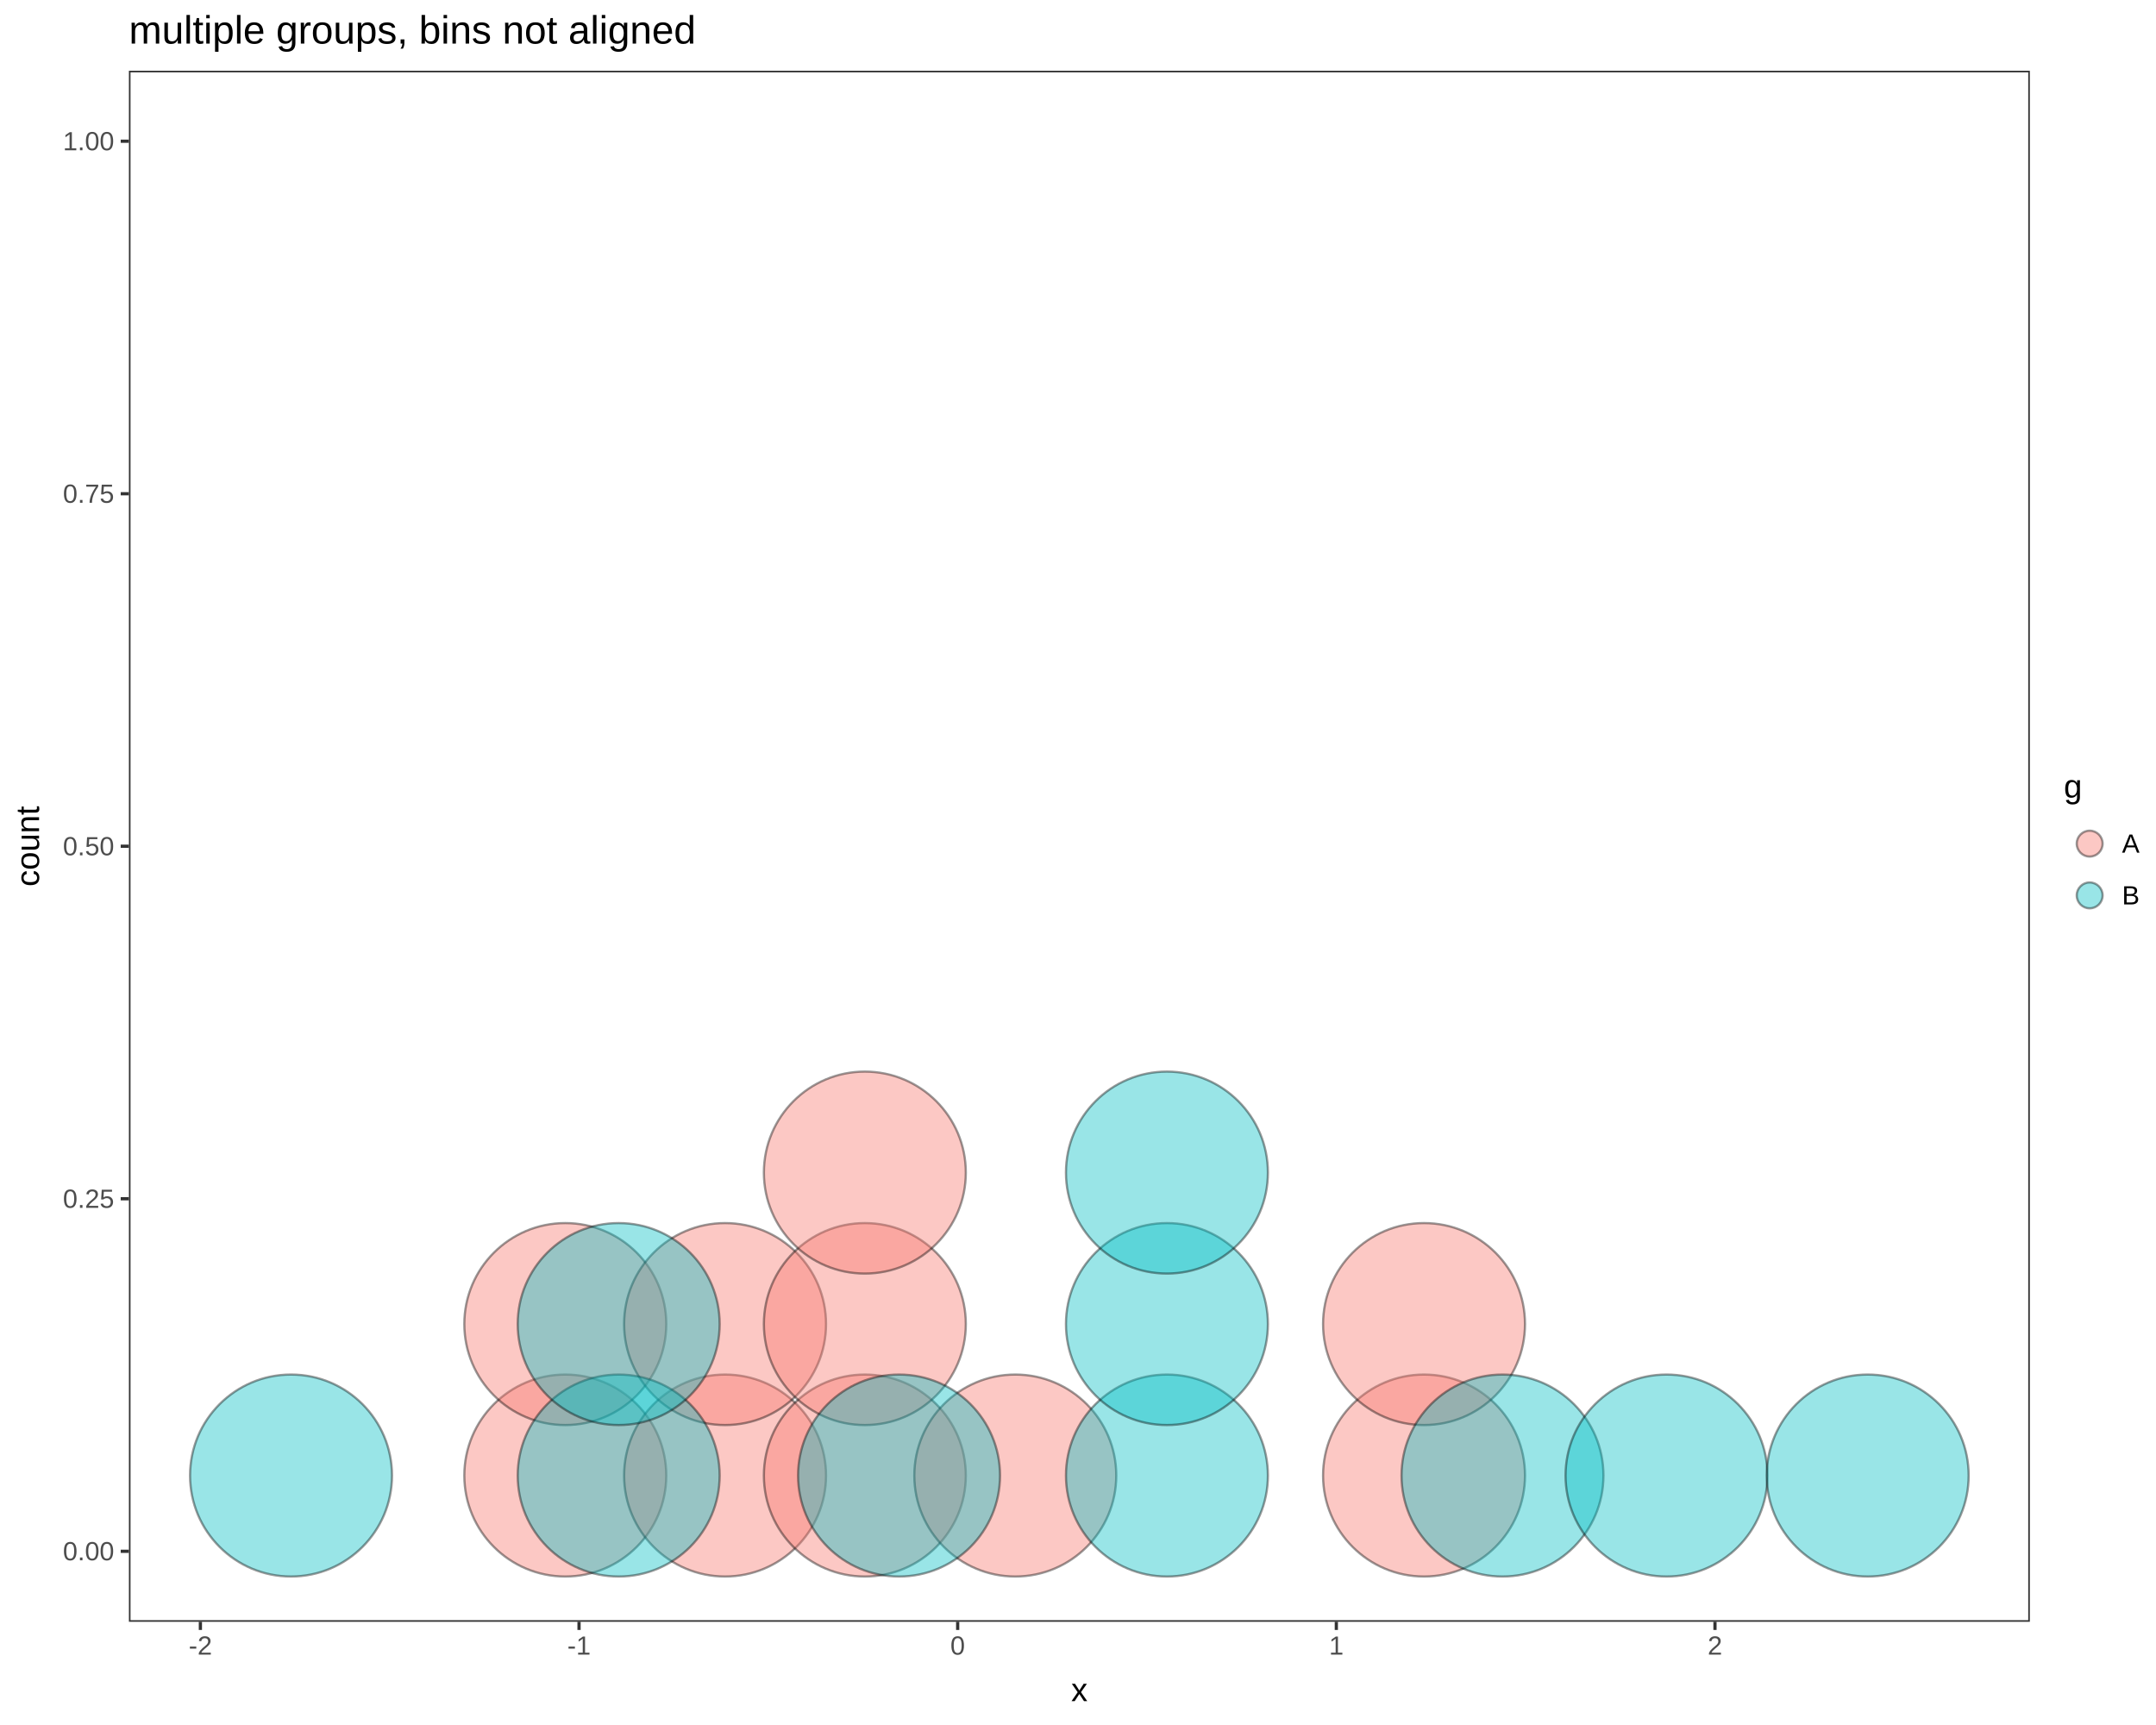
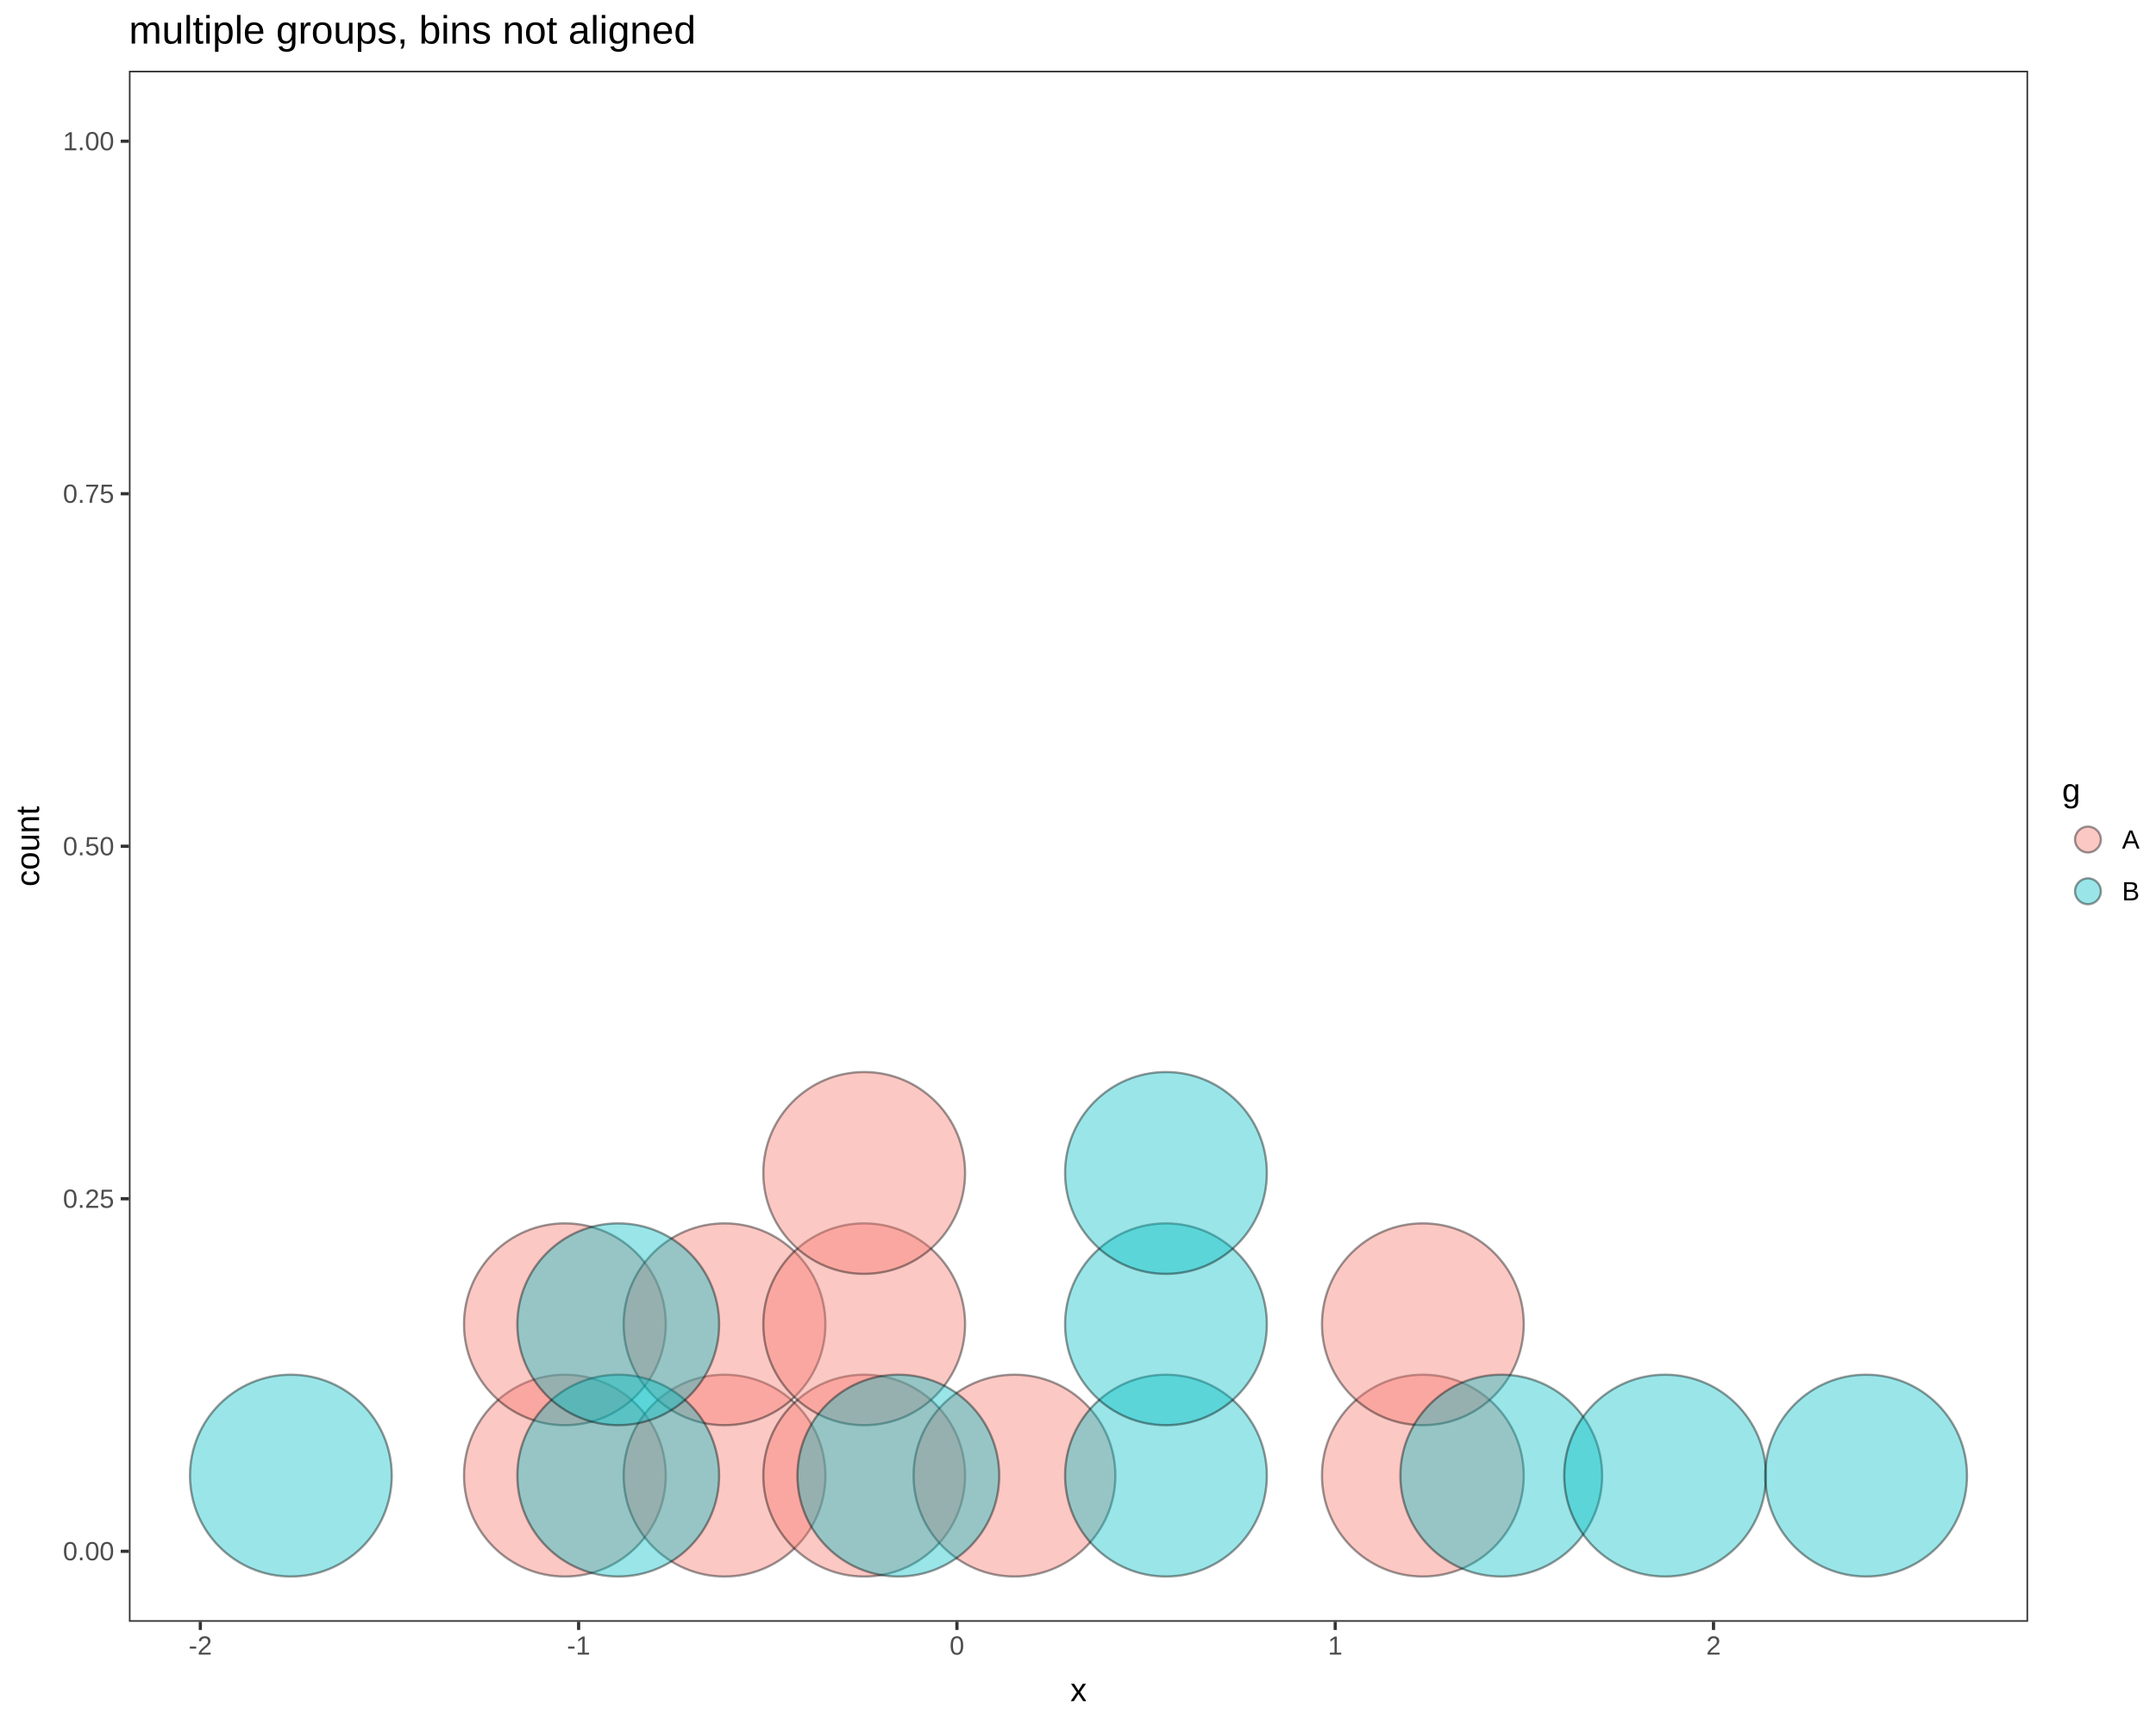
<svg xmlns="http://www.w3.org/2000/svg" viewBox="0 0 720.00 576.00">
  <defs>
    <style type="text/css">
    line, polyline, polygon, path, rect, circle {
      fill: none;
      stroke: #000000;
      stroke-linecap: round;
      stroke-linejoin: round;
      stroke-miterlimit: 10.00;
    }
  </style>
  </defs>
  <rect width="100%" height="100%" style="stroke: none; fill: #FFFFFF;" />
  <rect x="0.00" y="0.00" width="720.00" height="576.00" style="stroke-width: 1.07; stroke: #FFFFFF; fill: #FFFFFF;" />
  <defs>
-     <clipPath id="cpNDMuMDV8Njc3Ljg3fDU0MS41M3wyMy42Mg==">
-       <rect x="43.05" y="23.62" width="634.82" height="517.91" />
+     <clipPath id="cpNDMuMDV8Njc3LjI5fDU0MS41M3wyMy42Mg==">
+       <rect x="43.05" y="23.62" width="634.24" height="517.91" />
    </clipPath>
  </defs>
-   <rect x="43.05" y="23.62" width="634.82" height="517.91" style="stroke-width: 1.07; stroke: none; fill: #FFFFFF;" clip-path="url(#cpNDMuMDV8Njc3Ljg3fDU0MS41M3wyMy42Mg==)" />
-   <circle cx="188.78" cy="492.70" r="25.29pt" style="stroke-width: 0.75; stroke: #000000; stroke-opacity: 0.40; fill: #F8766D; fill-opacity: 0.40;" clip-path="url(#cpNDMuMDV8Njc3Ljg3fDU0MS41M3wyMy42Mg==)" />
-   <circle cx="188.78" cy="442.12" r="25.29pt" style="stroke-width: 0.75; stroke: #000000; stroke-opacity: 0.40; fill: #F8766D; fill-opacity: 0.40;" clip-path="url(#cpNDMuMDV8Njc3Ljg3fDU0MS41M3wyMy42Mg==)" />
-   <circle cx="242.14" cy="492.70" r="25.29pt" style="stroke-width: 0.75; stroke: #000000; stroke-opacity: 0.40; fill: #F8766D; fill-opacity: 0.40;" clip-path="url(#cpNDMuMDV8Njc3Ljg3fDU0MS41M3wyMy42Mg==)" />
-   <circle cx="242.14" cy="442.12" r="25.29pt" style="stroke-width: 0.75; stroke: #000000; stroke-opacity: 0.40; fill: #F8766D; fill-opacity: 0.40;" clip-path="url(#cpNDMuMDV8Njc3Ljg3fDU0MS41M3wyMy42Mg==)" />
-   <circle cx="288.82" cy="492.70" r="25.29pt" style="stroke-width: 0.75; stroke: #000000; stroke-opacity: 0.40; fill: #F8766D; fill-opacity: 0.40;" clip-path="url(#cpNDMuMDV8Njc3Ljg3fDU0MS41M3wyMy42Mg==)" />
-   <circle cx="288.82" cy="442.12" r="25.29pt" style="stroke-width: 0.75; stroke: #000000; stroke-opacity: 0.40; fill: #F8766D; fill-opacity: 0.40;" clip-path="url(#cpNDMuMDV8Njc3Ljg3fDU0MS41M3wyMy42Mg==)" />
-   <circle cx="288.82" cy="391.54" r="25.29pt" style="stroke-width: 0.75; stroke: #000000; stroke-opacity: 0.40; fill: #F8766D; fill-opacity: 0.40;" clip-path="url(#cpNDMuMDV8Njc3Ljg3fDU0MS41M3wyMy42Mg==)" />
-   <circle cx="339.06" cy="492.70" r="25.29pt" style="stroke-width: 0.75; stroke: #000000; stroke-opacity: 0.40; fill: #F8766D; fill-opacity: 0.40;" clip-path="url(#cpNDMuMDV8Njc3Ljg3fDU0MS41M3wyMy42Mg==)" />
-   <circle cx="475.56" cy="492.70" r="25.29pt" style="stroke-width: 0.75; stroke: #000000; stroke-opacity: 0.40; fill: #F8766D; fill-opacity: 0.40;" clip-path="url(#cpNDMuMDV8Njc3Ljg3fDU0MS41M3wyMy42Mg==)" />
-   <circle cx="475.56" cy="442.12" r="25.29pt" style="stroke-width: 0.75; stroke: #000000; stroke-opacity: 0.40; fill: #F8766D; fill-opacity: 0.40;" clip-path="url(#cpNDMuMDV8Njc3Ljg3fDU0MS41M3wyMy42Mg==)" />
-   <circle cx="97.19" cy="492.70" r="25.29pt" style="stroke-width: 0.75; stroke: #000000; stroke-opacity: 0.40; fill: #00BFC4; fill-opacity: 0.40;" clip-path="url(#cpNDMuMDV8Njc3Ljg3fDU0MS41M3wyMy42Mg==)" />
-   <circle cx="206.61" cy="492.70" r="25.29pt" style="stroke-width: 0.75; stroke: #000000; stroke-opacity: 0.40; fill: #00BFC4; fill-opacity: 0.40;" clip-path="url(#cpNDMuMDV8Njc3Ljg3fDU0MS41M3wyMy42Mg==)" />
-   <circle cx="206.61" cy="442.12" r="25.29pt" style="stroke-width: 0.75; stroke: #000000; stroke-opacity: 0.40; fill: #00BFC4; fill-opacity: 0.40;" clip-path="url(#cpNDMuMDV8Njc3Ljg3fDU0MS41M3wyMy42Mg==)" />
-   <circle cx="300.24" cy="492.70" r="25.29pt" style="stroke-width: 0.75; stroke: #000000; stroke-opacity: 0.40; fill: #00BFC4; fill-opacity: 0.40;" clip-path="url(#cpNDMuMDV8Njc3Ljg3fDU0MS41M3wyMy42Mg==)" />
-   <circle cx="389.70" cy="492.70" r="25.29pt" style="stroke-width: 0.75; stroke: #000000; stroke-opacity: 0.40; fill: #00BFC4; fill-opacity: 0.40;" clip-path="url(#cpNDMuMDV8Njc3Ljg3fDU0MS41M3wyMy42Mg==)" />
-   <circle cx="389.70" cy="442.12" r="25.29pt" style="stroke-width: 0.75; stroke: #000000; stroke-opacity: 0.40; fill: #00BFC4; fill-opacity: 0.40;" clip-path="url(#cpNDMuMDV8Njc3Ljg3fDU0MS41M3wyMy42Mg==)" />
-   <circle cx="389.70" cy="391.54" r="25.29pt" style="stroke-width: 0.75; stroke: #000000; stroke-opacity: 0.40; fill: #00BFC4; fill-opacity: 0.40;" clip-path="url(#cpNDMuMDV8Njc3Ljg3fDU0MS41M3wyMy42Mg==)" />
-   <circle cx="501.76" cy="492.70" r="25.29pt" style="stroke-width: 0.75; stroke: #000000; stroke-opacity: 0.40; fill: #00BFC4; fill-opacity: 0.40;" clip-path="url(#cpNDMuMDV8Njc3Ljg3fDU0MS41M3wyMy42Mg==)" />
-   <circle cx="556.54" cy="492.70" r="25.29pt" style="stroke-width: 0.75; stroke: #000000; stroke-opacity: 0.40; fill: #00BFC4; fill-opacity: 0.40;" clip-path="url(#cpNDMuMDV8Njc3Ljg3fDU0MS41M3wyMy42Mg==)" />
-   <circle cx="623.72" cy="492.70" r="25.29pt" style="stroke-width: 0.75; stroke: #000000; stroke-opacity: 0.40; fill: #00BFC4; fill-opacity: 0.40;" clip-path="url(#cpNDMuMDV8Njc3Ljg3fDU0MS41M3wyMy42Mg==)" />
-   <rect x="43.05" y="23.62" width="634.82" height="517.91" style="stroke-width: 1.07; stroke: #333333;" clip-path="url(#cpNDMuMDV8Njc3Ljg3fDU0MS41M3wyMy42Mg==)" />
+   <rect x="43.05" y="23.62" width="634.24" height="517.91" style="stroke-width: 1.07; stroke: none; fill: #FFFFFF;" clip-path="url(#cpNDMuMDV8Njc3LjI5fDU0MS41M3wyMy42Mg==)" />
+   <circle cx="188.65" cy="492.72" r="25.27pt" style="stroke-width: 0.75; stroke: #000000; stroke-opacity: 0.40; fill: #F8766D; fill-opacity: 0.40;" clip-path="url(#cpNDMuMDV8Njc3LjI5fDU0MS41M3wyMy42Mg==)" />
+   <circle cx="188.65" cy="442.19" r="25.27pt" style="stroke-width: 0.75; stroke: #000000; stroke-opacity: 0.40; fill: #F8766D; fill-opacity: 0.40;" clip-path="url(#cpNDMuMDV8Njc3LjI5fDU0MS41M3wyMy42Mg==)" />
+   <circle cx="241.96" cy="492.72" r="25.27pt" style="stroke-width: 0.75; stroke: #000000; stroke-opacity: 0.40; fill: #F8766D; fill-opacity: 0.40;" clip-path="url(#cpNDMuMDV8Njc3LjI5fDU0MS41M3wyMy42Mg==)" />
+   <circle cx="241.96" cy="442.19" r="25.27pt" style="stroke-width: 0.75; stroke: #000000; stroke-opacity: 0.40; fill: #F8766D; fill-opacity: 0.40;" clip-path="url(#cpNDMuMDV8Njc3LjI5fDU0MS41M3wyMy42Mg==)" />
+   <circle cx="288.60" cy="492.72" r="25.27pt" style="stroke-width: 0.75; stroke: #000000; stroke-opacity: 0.40; fill: #F8766D; fill-opacity: 0.40;" clip-path="url(#cpNDMuMDV8Njc3LjI5fDU0MS41M3wyMy42Mg==)" />
+   <circle cx="288.60" cy="442.19" r="25.27pt" style="stroke-width: 0.75; stroke: #000000; stroke-opacity: 0.40; fill: #F8766D; fill-opacity: 0.40;" clip-path="url(#cpNDMuMDV8Njc3LjI5fDU0MS41M3wyMy42Mg==)" />
+   <circle cx="288.60" cy="391.66" r="25.27pt" style="stroke-width: 0.75; stroke: #000000; stroke-opacity: 0.40; fill: #F8766D; fill-opacity: 0.40;" clip-path="url(#cpNDMuMDV8Njc3LjI5fDU0MS41M3wyMy42Mg==)" />
+   <circle cx="338.79" cy="492.72" r="25.27pt" style="stroke-width: 0.75; stroke: #000000; stroke-opacity: 0.40; fill: #F8766D; fill-opacity: 0.40;" clip-path="url(#cpNDMuMDV8Njc3LjI5fDU0MS41M3wyMy42Mg==)" />
+   <circle cx="475.17" cy="492.72" r="25.27pt" style="stroke-width: 0.75; stroke: #000000; stroke-opacity: 0.40; fill: #F8766D; fill-opacity: 0.40;" clip-path="url(#cpNDMuMDV8Njc3LjI5fDU0MS41M3wyMy42Mg==)" />
+   <circle cx="475.17" cy="442.19" r="25.27pt" style="stroke-width: 0.75; stroke: #000000; stroke-opacity: 0.40; fill: #F8766D; fill-opacity: 0.40;" clip-path="url(#cpNDMuMDV8Njc3LjI5fDU0MS41M3wyMy42Mg==)" />
+   <circle cx="97.14" cy="492.72" r="25.27pt" style="stroke-width: 0.75; stroke: #000000; stroke-opacity: 0.40; fill: #00BFC4; fill-opacity: 0.40;" clip-path="url(#cpNDMuMDV8Njc3LjI5fDU0MS41M3wyMy42Mg==)" />
+   <circle cx="206.46" cy="492.72" r="25.27pt" style="stroke-width: 0.75; stroke: #000000; stroke-opacity: 0.40; fill: #00BFC4; fill-opacity: 0.40;" clip-path="url(#cpNDMuMDV8Njc3LjI5fDU0MS41M3wyMy42Mg==)" />
+   <circle cx="206.46" cy="442.19" r="25.27pt" style="stroke-width: 0.75; stroke: #000000; stroke-opacity: 0.40; fill: #00BFC4; fill-opacity: 0.40;" clip-path="url(#cpNDMuMDV8Njc3LjI5fDU0MS41M3wyMy42Mg==)" />
+   <circle cx="300.00" cy="492.72" r="25.27pt" style="stroke-width: 0.75; stroke: #000000; stroke-opacity: 0.40; fill: #00BFC4; fill-opacity: 0.40;" clip-path="url(#cpNDMuMDV8Njc3LjI5fDU0MS41M3wyMy42Mg==)" />
+   <circle cx="389.38" cy="492.72" r="25.27pt" style="stroke-width: 0.75; stroke: #000000; stroke-opacity: 0.40; fill: #00BFC4; fill-opacity: 0.40;" clip-path="url(#cpNDMuMDV8Njc3LjI5fDU0MS41M3wyMy42Mg==)" />
+   <circle cx="389.38" cy="442.19" r="25.27pt" style="stroke-width: 0.75; stroke: #000000; stroke-opacity: 0.40; fill: #00BFC4; fill-opacity: 0.40;" clip-path="url(#cpNDMuMDV8Njc3LjI5fDU0MS41M3wyMy42Mg==)" />
+   <circle cx="389.38" cy="391.66" r="25.27pt" style="stroke-width: 0.75; stroke: #000000; stroke-opacity: 0.40; fill: #00BFC4; fill-opacity: 0.40;" clip-path="url(#cpNDMuMDV8Njc3LjI5fDU0MS41M3wyMy42Mg==)" />
+   <circle cx="501.35" cy="492.72" r="25.27pt" style="stroke-width: 0.75; stroke: #000000; stroke-opacity: 0.40; fill: #00BFC4; fill-opacity: 0.40;" clip-path="url(#cpNDMuMDV8Njc3LjI5fDU0MS41M3wyMy42Mg==)" />
+   <circle cx="556.07" cy="492.72" r="25.27pt" style="stroke-width: 0.75; stroke: #000000; stroke-opacity: 0.40; fill: #00BFC4; fill-opacity: 0.40;" clip-path="url(#cpNDMuMDV8Njc3LjI5fDU0MS41M3wyMy42Mg==)" />
+   <circle cx="623.19" cy="492.72" r="25.27pt" style="stroke-width: 0.75; stroke: #000000; stroke-opacity: 0.40; fill: #00BFC4; fill-opacity: 0.40;" clip-path="url(#cpNDMuMDV8Njc3LjI5fDU0MS41M3wyMy42Mg==)" />
+   <rect x="43.05" y="23.62" width="634.24" height="517.91" style="stroke-width: 1.07; stroke: #333333;" clip-path="url(#cpNDMuMDV8Njc3LjI5fDU0MS41M3wyMy42Mg==)" />
  <defs>
    <clipPath id="cpMC4wMHw3MjAuMDB8NTc2LjAwfDAuMDA=">
      <rect x="0.00" y="0.00" width="720.00" height="576.00" />
    </clipPath>
  </defs>
  <g clip-path="url(#cpMC4wMHw3MjAuMDB8NTc2LjAwfDAuMDA=)">
    <text x="21.01" y="521.01" style="font-size: 8.80px; fill: #4D4D4D; font-family: Liberation Sans;" textLength="17.11px" lengthAdjust="spacingAndGlyphs">0.00</text>
  </g>
  <g clip-path="url(#cpMC4wMHw3MjAuMDB8NTc2LjAwfDAuMDA=)">
    <text x="21.01" y="403.31" style="font-size: 8.80px; fill: #4D4D4D; font-family: Liberation Sans;" textLength="17.11px" lengthAdjust="spacingAndGlyphs">0.25</text>
  </g>
  <g clip-path="url(#cpMC4wMHw3MjAuMDB8NTc2LjAwfDAuMDA=)">
    <text x="21.01" y="285.60" style="font-size: 8.80px; fill: #4D4D4D; font-family: Liberation Sans;" textLength="17.11px" lengthAdjust="spacingAndGlyphs">0.50</text>
  </g>
  <g clip-path="url(#cpMC4wMHw3MjAuMDB8NTc2LjAwfDAuMDA=)">
    <text x="21.01" y="167.89" style="font-size: 8.80px; fill: #4D4D4D; font-family: Liberation Sans;" textLength="17.11px" lengthAdjust="spacingAndGlyphs">0.75</text>
  </g>
  <g clip-path="url(#cpMC4wMHw3MjAuMDB8NTc2LjAwfDAuMDA=)">
    <text x="21.01" y="50.18" style="font-size: 8.80px; fill: #4D4D4D; font-family: Liberation Sans;" textLength="17.11px" lengthAdjust="spacingAndGlyphs">1.00</text>
  </g>
  <polyline points="40.31,517.99 43.05,517.99 " style="stroke-width: 1.07; stroke: #333333; stroke-linecap: butt;" clip-path="url(#cpMC4wMHw3MjAuMDB8NTc2LjAwfDAuMDA=)" />
  <polyline points="40.31,400.28 43.05,400.28 " style="stroke-width: 1.07; stroke: #333333; stroke-linecap: butt;" clip-path="url(#cpMC4wMHw3MjAuMDB8NTc2LjAwfDAuMDA=)" />
  <polyline points="40.31,282.57 43.05,282.57 " style="stroke-width: 1.07; stroke: #333333; stroke-linecap: butt;" clip-path="url(#cpMC4wMHw3MjAuMDB8NTc2LjAwfDAuMDA=)" />
  <polyline points="40.31,164.87 43.05,164.87 " style="stroke-width: 1.07; stroke: #333333; stroke-linecap: butt;" clip-path="url(#cpMC4wMHw3MjAuMDB8NTc2LjAwfDAuMDA=)" />
  <polyline points="40.31,47.16 43.05,47.16 " style="stroke-width: 1.07; stroke: #333333; stroke-linecap: butt;" clip-path="url(#cpMC4wMHw3MjAuMDB8NTc2LjAwfDAuMDA=)" />
-   <polyline points="66.92,544.27 66.92,541.53 " style="stroke-width: 1.07; stroke: #333333; stroke-linecap: butt;" clip-path="url(#cpMC4wMHw3MjAuMDB8NTc2LjAwfDAuMDA=)" />
-   <polyline points="193.37,544.27 193.37,541.53 " style="stroke-width: 1.07; stroke: #333333; stroke-linecap: butt;" clip-path="url(#cpMC4wMHw3MjAuMDB8NTc2LjAwfDAuMDA=)" />
-   <polyline points="319.82,544.27 319.82,541.53 " style="stroke-width: 1.07; stroke: #333333; stroke-linecap: butt;" clip-path="url(#cpMC4wMHw3MjAuMDB8NTc2LjAwfDAuMDA=)" />
-   <polyline points="446.27,544.27 446.27,541.53 " style="stroke-width: 1.07; stroke: #333333; stroke-linecap: butt;" clip-path="url(#cpMC4wMHw3MjAuMDB8NTc2LjAwfDAuMDA=)" />
-   <polyline points="572.72,544.27 572.72,541.53 " style="stroke-width: 1.07; stroke: #333333; stroke-linecap: butt;" clip-path="url(#cpMC4wMHw3MjAuMDB8NTc2LjAwfDAuMDA=)" />
+   <polyline points="66.90,544.27 66.90,541.53 " style="stroke-width: 1.07; stroke: #333333; stroke-linecap: butt;" clip-path="url(#cpMC4wMHw3MjAuMDB8NTc2LjAwfDAuMDA=)" />
+   <polyline points="193.23,544.27 193.23,541.53 " style="stroke-width: 1.07; stroke: #333333; stroke-linecap: butt;" clip-path="url(#cpMC4wMHw3MjAuMDB8NTc2LjAwfDAuMDA=)" />
+   <polyline points="319.57,544.27 319.57,541.53 " style="stroke-width: 1.07; stroke: #333333; stroke-linecap: butt;" clip-path="url(#cpMC4wMHw3MjAuMDB8NTc2LjAwfDAuMDA=)" />
+   <polyline points="445.90,544.27 445.90,541.53 " style="stroke-width: 1.07; stroke: #333333; stroke-linecap: butt;" clip-path="url(#cpMC4wMHw3MjAuMDB8NTc2LjAwfDAuMDA=)" />
+   <polyline points="572.23,544.27 572.23,541.53 " style="stroke-width: 1.07; stroke: #333333; stroke-linecap: butt;" clip-path="url(#cpMC4wMHw3MjAuMDB8NTc2LjAwfDAuMDA=)" />
  <g clip-path="url(#cpMC4wMHw3MjAuMDB8NTc2LjAwfDAuMDA=)">
-     <text x="63.02" y="552.51" style="font-size: 8.80px; fill: #4D4D4D; font-family: Liberation Sans;" textLength="7.81px" lengthAdjust="spacingAndGlyphs">-2</text>
+     <text x="62.99" y="552.51" style="font-size: 8.80px; fill: #4D4D4D; font-family: Liberation Sans;" textLength="7.81px" lengthAdjust="spacingAndGlyphs">-2</text>
  </g>
  <g clip-path="url(#cpMC4wMHw3MjAuMDB8NTc2LjAwfDAuMDA=)">
-     <text x="189.46" y="552.51" style="font-size: 8.80px; fill: #4D4D4D; font-family: Liberation Sans;" textLength="7.81px" lengthAdjust="spacingAndGlyphs">-1</text>
+     <text x="189.33" y="552.51" style="font-size: 8.80px; fill: #4D4D4D; font-family: Liberation Sans;" textLength="7.81px" lengthAdjust="spacingAndGlyphs">-1</text>
  </g>
  <g clip-path="url(#cpMC4wMHw3MjAuMDB8NTc2LjAwfDAuMDA=)">
-     <text x="317.37" y="552.51" style="font-size: 8.80px; fill: #4D4D4D; font-family: Liberation Sans;" textLength="4.89px" lengthAdjust="spacingAndGlyphs">0</text>
+     <text x="317.12" y="552.51" style="font-size: 8.80px; fill: #4D4D4D; font-family: Liberation Sans;" textLength="4.89px" lengthAdjust="spacingAndGlyphs">0</text>
  </g>
  <g clip-path="url(#cpMC4wMHw3MjAuMDB8NTc2LjAwfDAuMDA=)">
-     <text x="443.82" y="552.51" style="font-size: 8.80px; fill: #4D4D4D; font-family: Liberation Sans;" textLength="4.89px" lengthAdjust="spacingAndGlyphs">1</text>
+     <text x="443.45" y="552.51" style="font-size: 8.80px; fill: #4D4D4D; font-family: Liberation Sans;" textLength="4.89px" lengthAdjust="spacingAndGlyphs">1</text>
  </g>
  <g clip-path="url(#cpMC4wMHw3MjAuMDB8NTc2LjAwfDAuMDA=)">
-     <text x="570.27" y="552.51" style="font-size: 8.80px; fill: #4D4D4D; font-family: Liberation Sans;" textLength="4.89px" lengthAdjust="spacingAndGlyphs">2</text>
+     <text x="569.79" y="552.51" style="font-size: 8.80px; fill: #4D4D4D; font-family: Liberation Sans;" textLength="4.89px" lengthAdjust="spacingAndGlyphs">2</text>
  </g>
  <g clip-path="url(#cpMC4wMHw3MjAuMDB8NTc2LjAwfDAuMDA=)">
-     <text x="357.71" y="568.04" style="font-size: 11.00px; font-family: Liberation Sans;" textLength="5.50px" lengthAdjust="spacingAndGlyphs">x</text>
+     <text x="357.42" y="568.04" style="font-size: 11.00px; font-family: Liberation Sans;" textLength="5.50px" lengthAdjust="spacingAndGlyphs">x</text>
  </g>
  <g clip-path="url(#cpMC4wMHw3MjAuMDB8NTc2LjAwfDAuMDA=)">
    <text transform="translate(13.04,296.04) rotate(-90)" style="font-size: 11.00px; font-family: Liberation Sans;" textLength="26.94px" lengthAdjust="spacingAndGlyphs">count</text>
  </g>
-   <rect x="689.21" y="257.53" width="25.32" height="50.09" style="stroke-width: 1.07; stroke: none; fill: #FFFFFF;" clip-path="url(#cpMC4wMHw3MjAuMDB8NTc2LjAwfDAuMDA=)" />
+   <rect x="688.63" y="258.90" width="25.89" height="47.35" style="stroke-width: 1.07; stroke: none; fill: #FFFFFF;" clip-path="url(#cpMC4wMHw3MjAuMDB8NTc2LjAwfDAuMDA=)" />
  <g clip-path="url(#cpMC4wMHw3MjAuMDB8NTc2LjAwfDAuMDA=)">
-     <text x="689.21" y="266.34" style="font-size: 11.00px; font-family: Liberation Sans;" textLength="6.12px" lengthAdjust="spacingAndGlyphs">g</text>
+     <text x="688.63" y="267.71" style="font-size: 11.00px; font-family: Liberation Sans;" textLength="6.12px" lengthAdjust="spacingAndGlyphs">g</text>
  </g>
-   <rect x="689.21" y="273.06" width="17.28" height="17.28" style="stroke-width: 1.07; stroke: none; fill: #FFFFFF;" clip-path="url(#cpMC4wMHw3MjAuMDB8NTc2LjAwfDAuMDA=)" />
-   <circle cx="697.85" cy="281.70" r="3.24pt" style="stroke-width: 0.75; stroke: #000000; stroke-opacity: 0.40; fill: #F8766D; fill-opacity: 0.40;" clip-path="url(#cpMC4wMHw3MjAuMDB8NTc2LjAwfDAuMDA=)" />
-   <rect x="689.21" y="290.34" width="17.28" height="17.28" style="stroke-width: 1.07; stroke: none; fill: #FFFFFF;" clip-path="url(#cpMC4wMHw3MjAuMDB8NTc2LjAwfDAuMDA=)" />
-   <circle cx="697.85" cy="298.98" r="3.24pt" style="stroke-width: 0.75; stroke: #000000; stroke-opacity: 0.40; fill: #00BFC4; fill-opacity: 0.40;" clip-path="url(#cpMC4wMHw3MjAuMDB8NTc2LjAwfDAuMDA=)" />
+   <rect x="688.63" y="271.69" width="17.28" height="17.28" style="stroke-width: 1.07; stroke: none; fill: #FFFFFF;" clip-path="url(#cpMC4wMHw3MjAuMDB8NTc2LjAwfDAuMDA=)" />
+   <circle cx="697.27" cy="280.33" r="3.24pt" style="stroke-width: 0.75; stroke: #000000; stroke-opacity: 0.40; fill: #F8766D; fill-opacity: 0.40;" clip-path="url(#cpMC4wMHw3MjAuMDB8NTc2LjAwfDAuMDA=)" />
+   <rect x="688.63" y="288.97" width="17.28" height="17.28" style="stroke-width: 1.07; stroke: none; fill: #FFFFFF;" clip-path="url(#cpMC4wMHw3MjAuMDB8NTc2LjAwfDAuMDA=)" />
+   <circle cx="697.27" cy="297.61" r="3.24pt" style="stroke-width: 0.75; stroke: #000000; stroke-opacity: 0.40; fill: #00BFC4; fill-opacity: 0.40;" clip-path="url(#cpMC4wMHw3MjAuMDB8NTc2LjAwfDAuMDA=)" />
  <g clip-path="url(#cpMC4wMHw3MjAuMDB8NTc2LjAwfDAuMDA=)">
-     <text x="708.65" y="284.72" style="font-size: 8.80px; font-family: Liberation Sans;" textLength="5.88px" lengthAdjust="spacingAndGlyphs">A</text>
+     <text x="708.65" y="283.35" style="font-size: 8.80px; font-family: Liberation Sans;" textLength="5.88px" lengthAdjust="spacingAndGlyphs">A</text>
  </g>
  <g clip-path="url(#cpMC4wMHw3MjAuMDB8NTc2LjAwfDAuMDA=)">
-     <text x="708.65" y="302.00" style="font-size: 8.80px; font-family: Liberation Sans;" textLength="5.88px" lengthAdjust="spacingAndGlyphs">B</text>
+     <text x="708.65" y="300.63" style="font-size: 8.80px; font-family: Liberation Sans;" textLength="5.88px" lengthAdjust="spacingAndGlyphs">B</text>
  </g>
  <g clip-path="url(#cpMC4wMHw3MjAuMDB8NTc2LjAwfDAuMDA=)">
    <text x="43.05" y="14.56" style="font-size: 13.20px; font-family: Liberation Sans;" textLength="189.03px" lengthAdjust="spacingAndGlyphs">multiple groups, bins not aligned</text>
  </g>
</svg>
